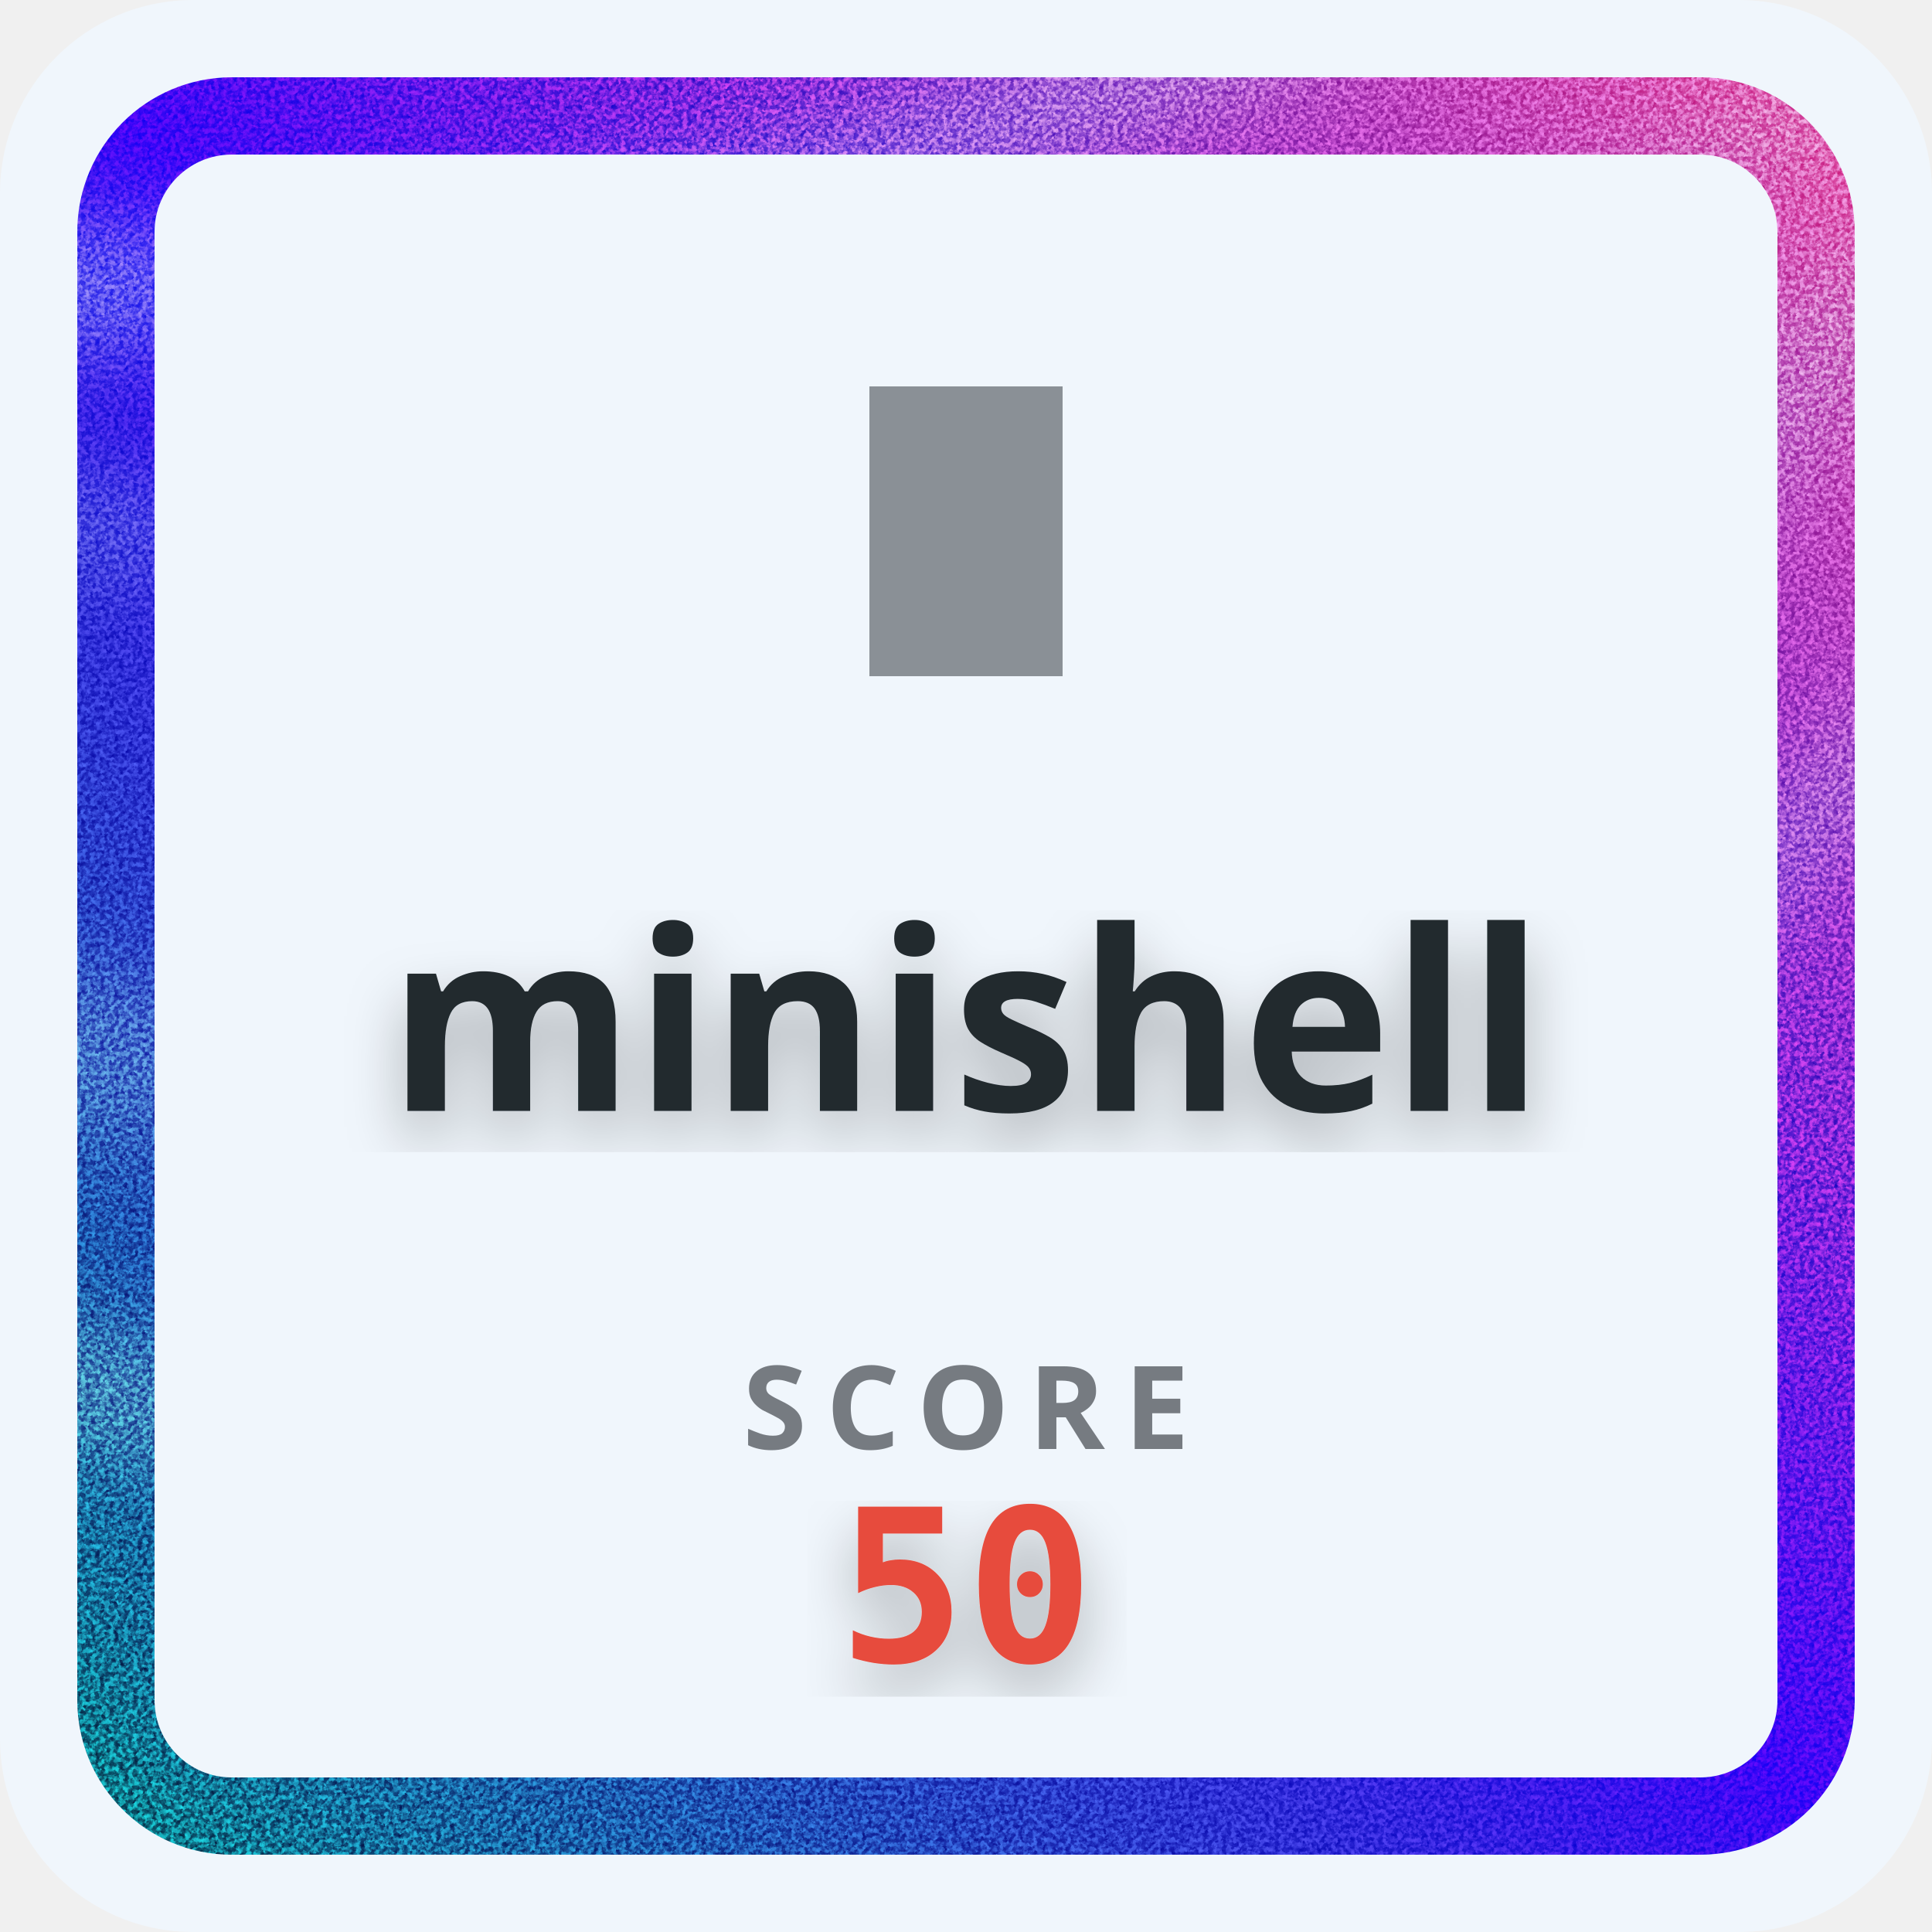
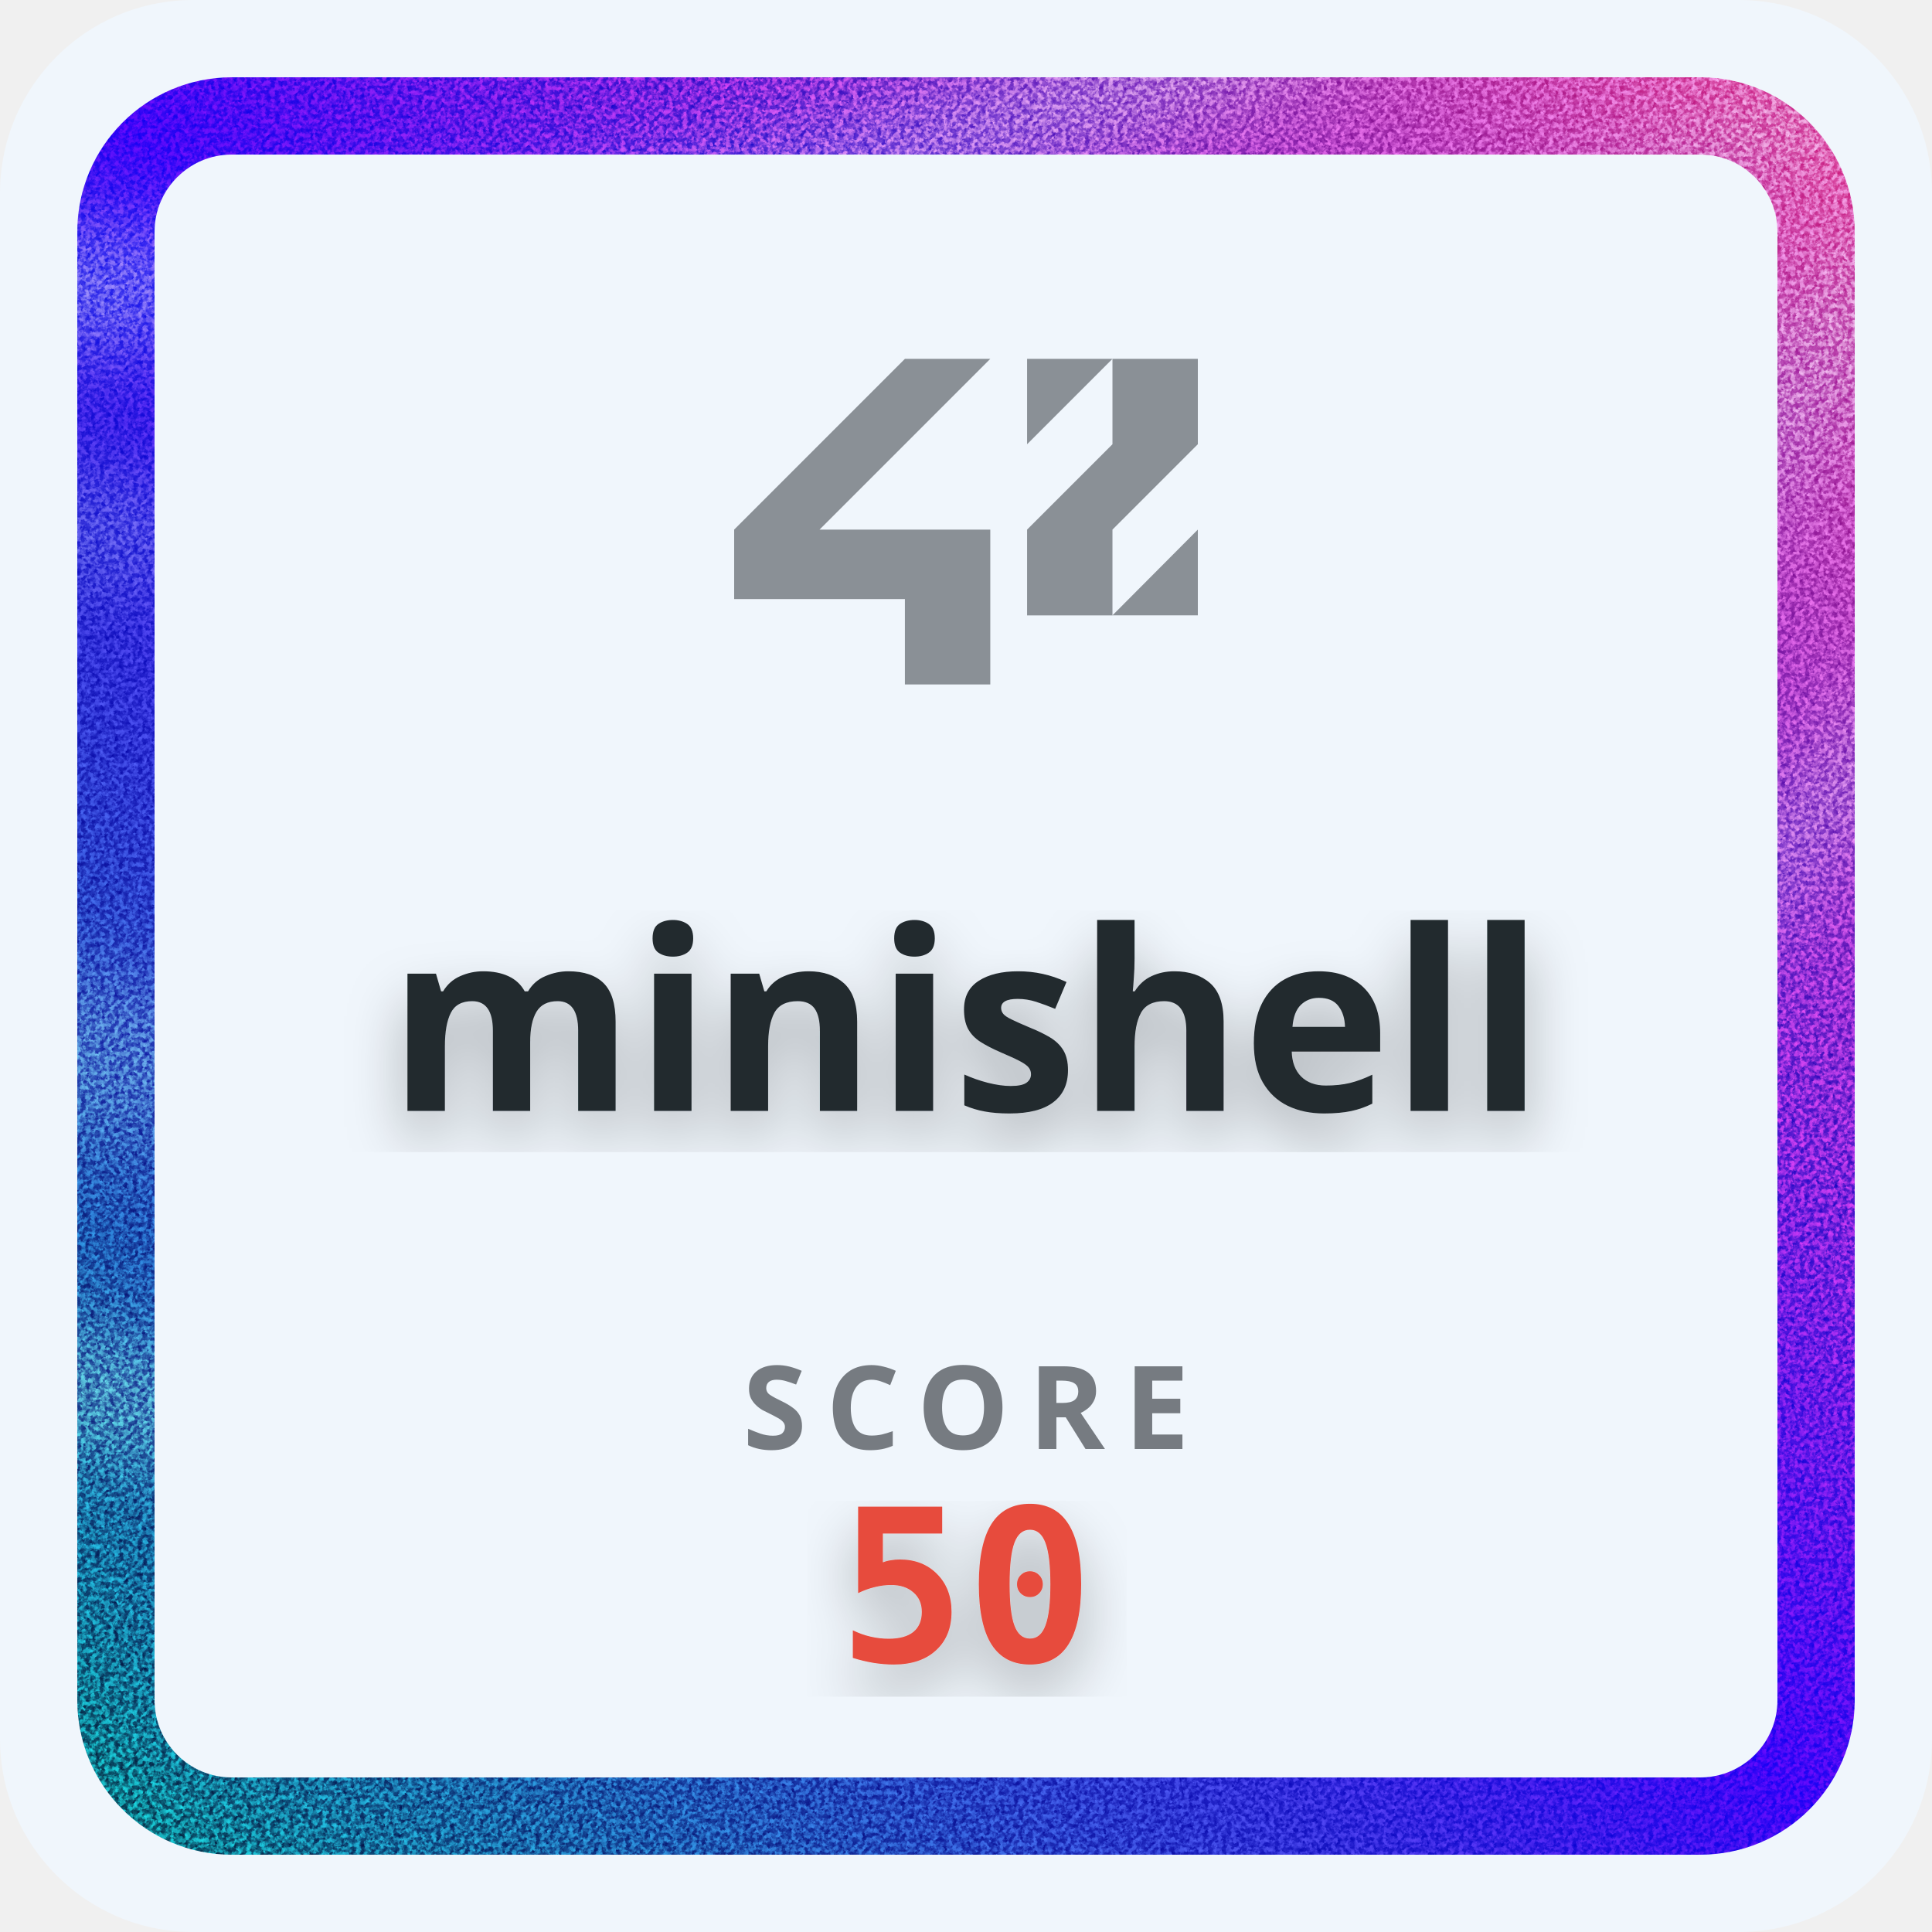
<svg xmlns="http://www.w3.org/2000/svg" width="200" height="200" viewBox="0 0 200 200">
  <defs>
    <filter id="f" width="140%" height="140%" x="-20%" y="-20%">
      <feDropShadow dx="0" dy="3" flood-color="#000" flood-opacity=".3" stdDeviation="3" />
    </filter>
    <filter id="d" width="140%" height="140%" x="-20%" y="-20%">
      <feGaussianBlur stdDeviation="20" />
    </filter>
    <filter id="b" width="120%" height="120%" x="-10%" y="-10%" color-interpolation-filters="sRGB">
      <feTurbulence baseFrequency=".51" numOctaves="3" result="noise" stitchTiles="stitch" type="fractalNoise" />
      <feColorMatrix in="noise" result="grayNoise" values="1 0 0 0 0 1 0 0 0 0 1 0 0 0 0 0 0 0 1 0" />
      <feComponentTransfer in="grayNoise" result="contrastyNoise">
        <feFuncR intercept="-1.5" slope="4" type="linear" />
        <feFuncG intercept="-1.5" slope="4" type="linear" />
        <feFuncB intercept="-1.5" slope="4" type="linear" />
        <feFuncA slope=".9" type="linear" />
      </feComponentTransfer>
      <feBlend in="contrastyNoise" in2="SourceGraphic" mode="overlay" />
    </filter>
    <linearGradient id="c" x1="0%" x2="100%" y1="100%" y2="0%">
      <stop offset="0%" stop-color="#07917e" />
      <stop offset="50%" stop-color="#3e06f8" />
      <stop offset="100%" stop-color="#ff65a3" />
    </linearGradient>
    <linearGradient id="e" x1="0%" x2="100%" y1="0%" y2="100%">
      <stop offset="0%" stop-color="#fff" />
      <stop offset="100%" stop-color="#8ff" stop-opacity="0" />
    </linearGradient>
    <mask id="a">
      <path d="M0 0h200v200H0z" />
      <rect width="176" height="176" x="12" y="12" fill="none" stroke="#fff" stroke-width="8" rx="12" />
    </mask>
  </defs>
  <rect width="200" height="200" fill="#f0f6fc" rx="20" />
  <g mask="url(#a)">
    <svg width="200" height="200" viewBox="0 0 800 800">
      <g filter="url(#b)">
        <rect width="100%" height="100%" fill="url(#c)" />
        <g fill="none" stroke="url(#e)" filter="url(#d)">
          <path stroke-width="40" d="M-100 100Q300 200 900-200" opacity=".9" />
          <path stroke-width="20" d="M-100 200Q400 300 900-50" opacity=".8" />
          <path stroke-width="60" d="M-100 400q500 200 1100-500" opacity=".5" />
          <path stroke-width="30" d="M-50 550Q500 750 1000 50" opacity=".8" />
        </g>
      </g>
    </svg>
  </g>
-   <path fill="#24292f" d="M90 40h20v30H90Z" opacity=".5" />
+   <path fill="#24292f" d="M115.162 63.702H124v-8.878ZM124 37.148h-8.838v8.84l-8.838 8.836v8.88h8.838v-8.88L124 45.986Zm-8.838 0h-8.838v8.84zm-12.648 17.676H84.838l17.676-17.676h-8.838L76 54.824v7.19h17.676v8.838h8.838z" opacity=".5" />
  <text x="100" y="115" fill="#24292f" filter="url(#f)" font-family="sans-serif" font-size="26" font-weight="900" text-anchor="middle">minishell</text>
  <text x="100" y="150" fill="#24292f" font-family="sans-serif" font-size="12" font-weight="bold" letter-spacing="2" opacity=".6" text-anchor="middle">SCORE</text>
  <text x="100" y="172" fill="#e74c3c" filter="url(#f)" font-family="monospace" font-size="22" font-weight="bold" text-anchor="middle">50</text>
</svg>
